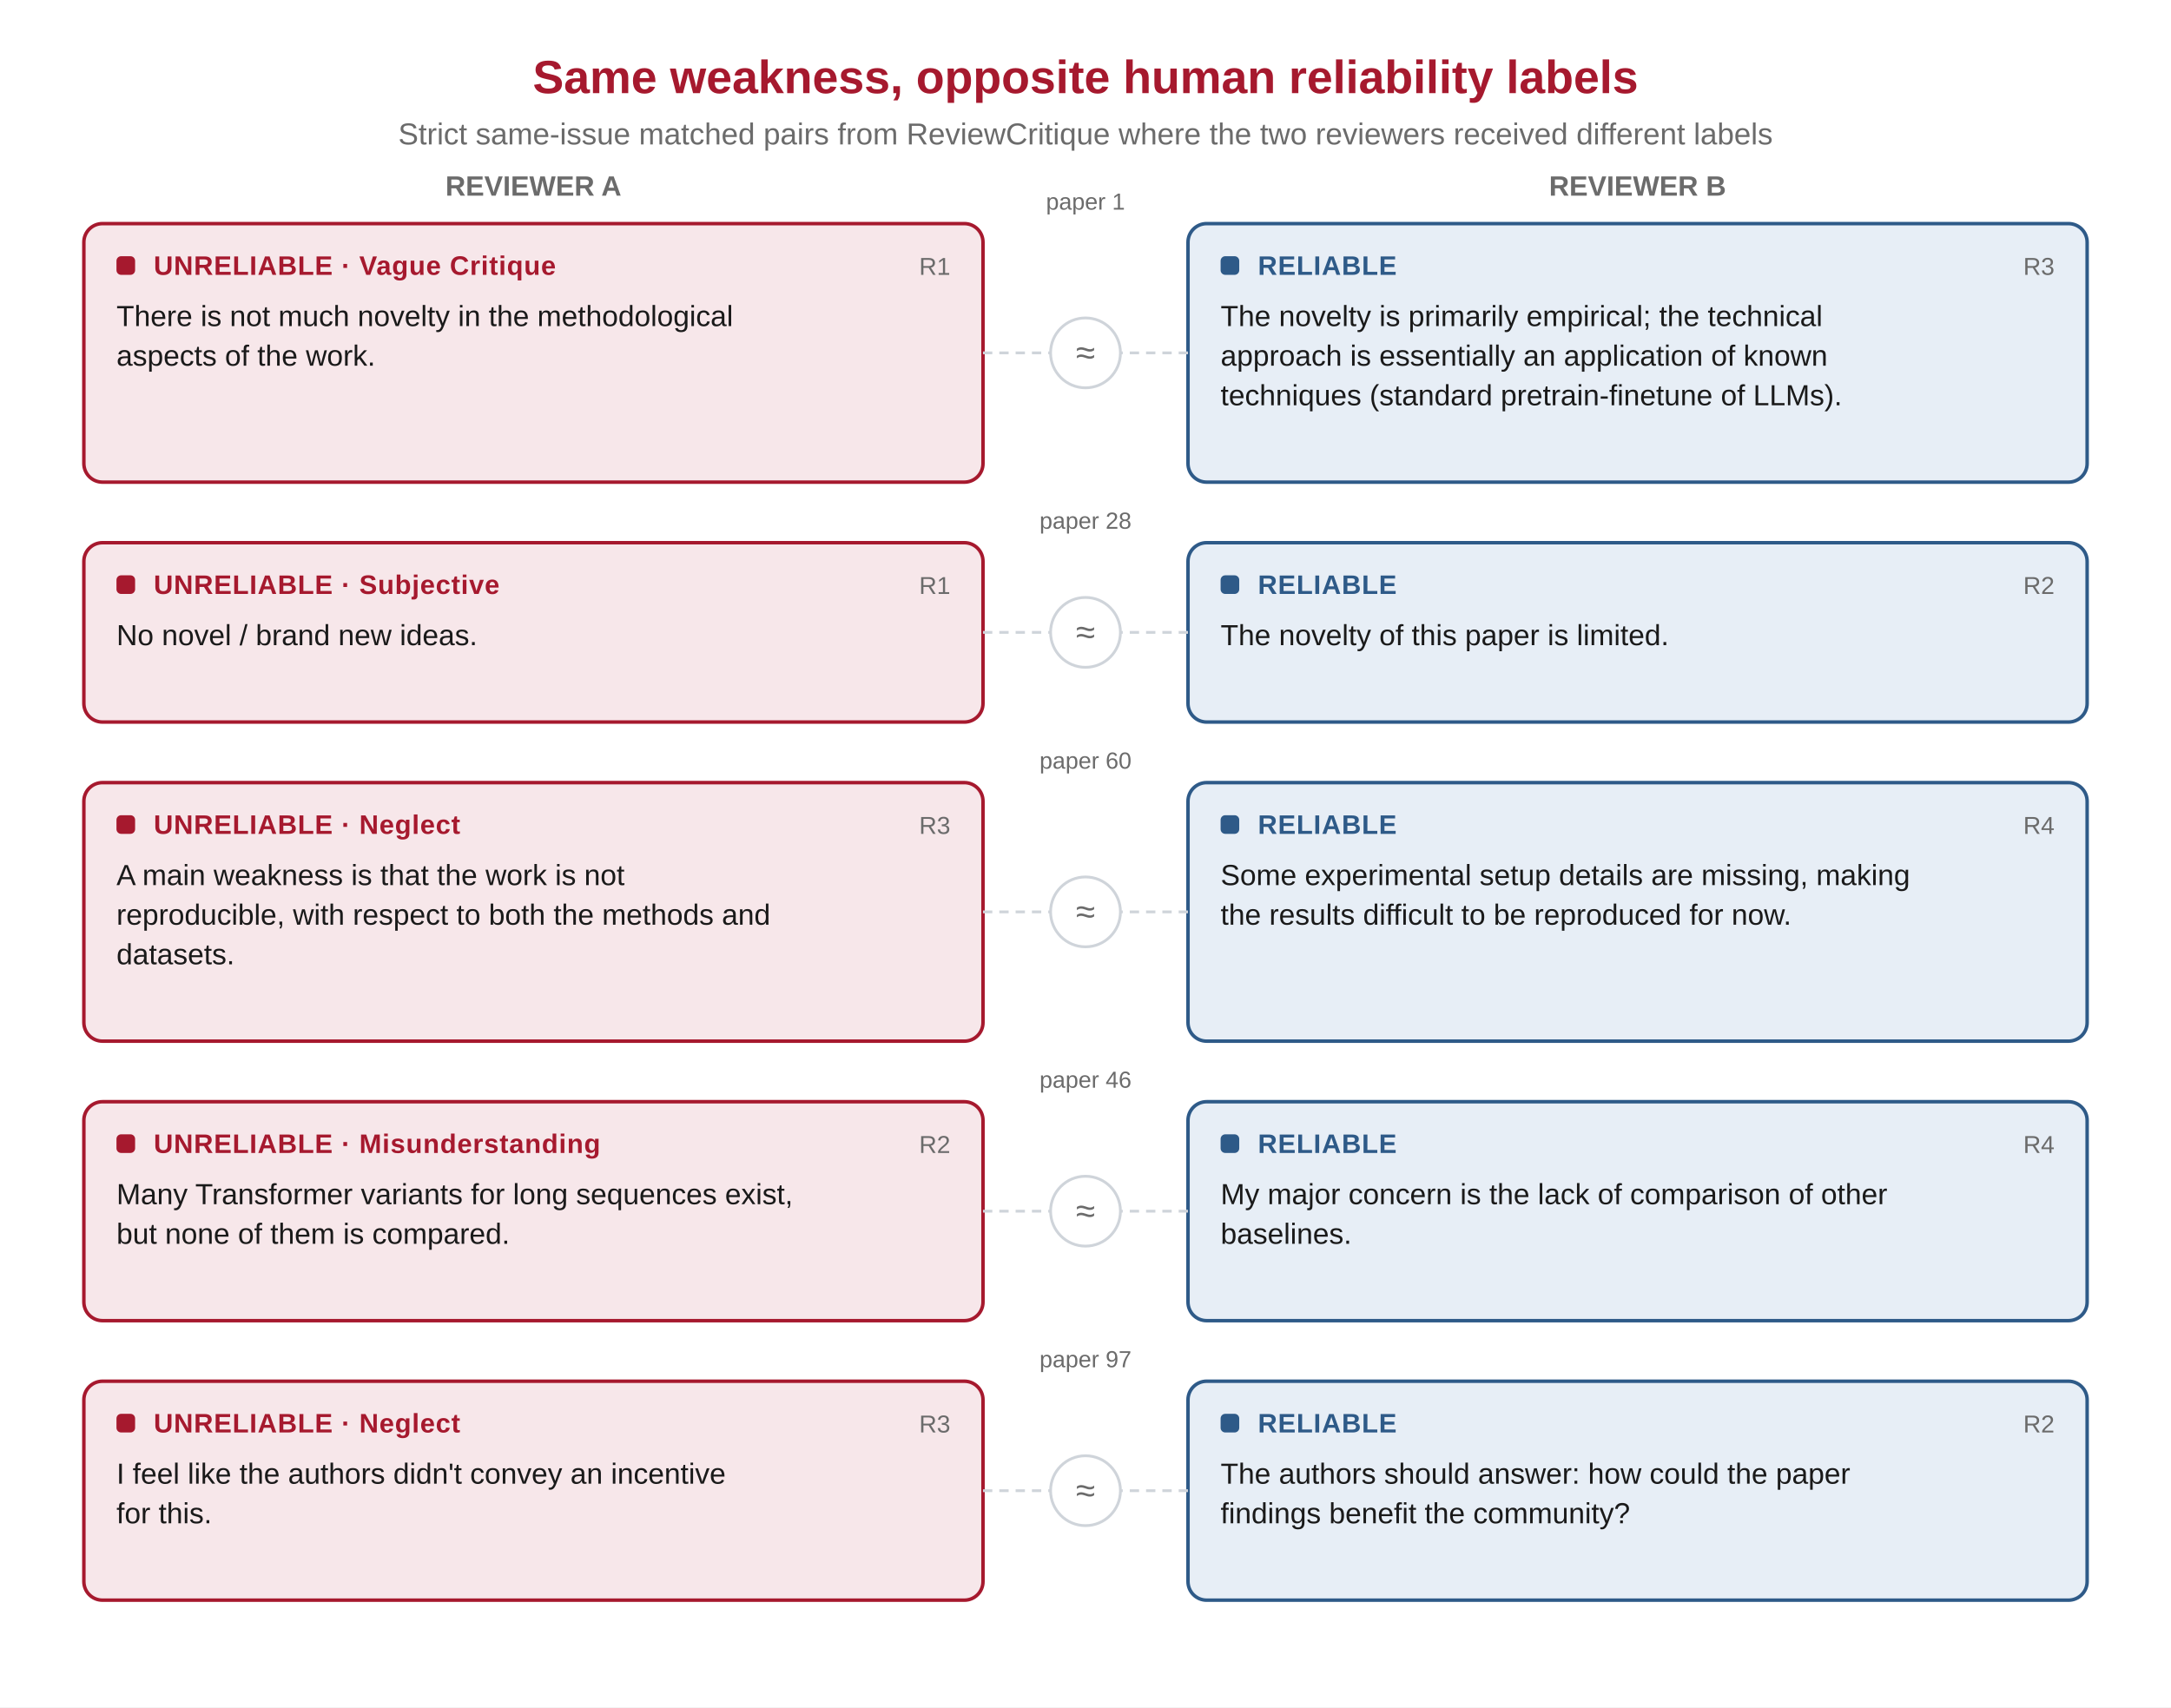
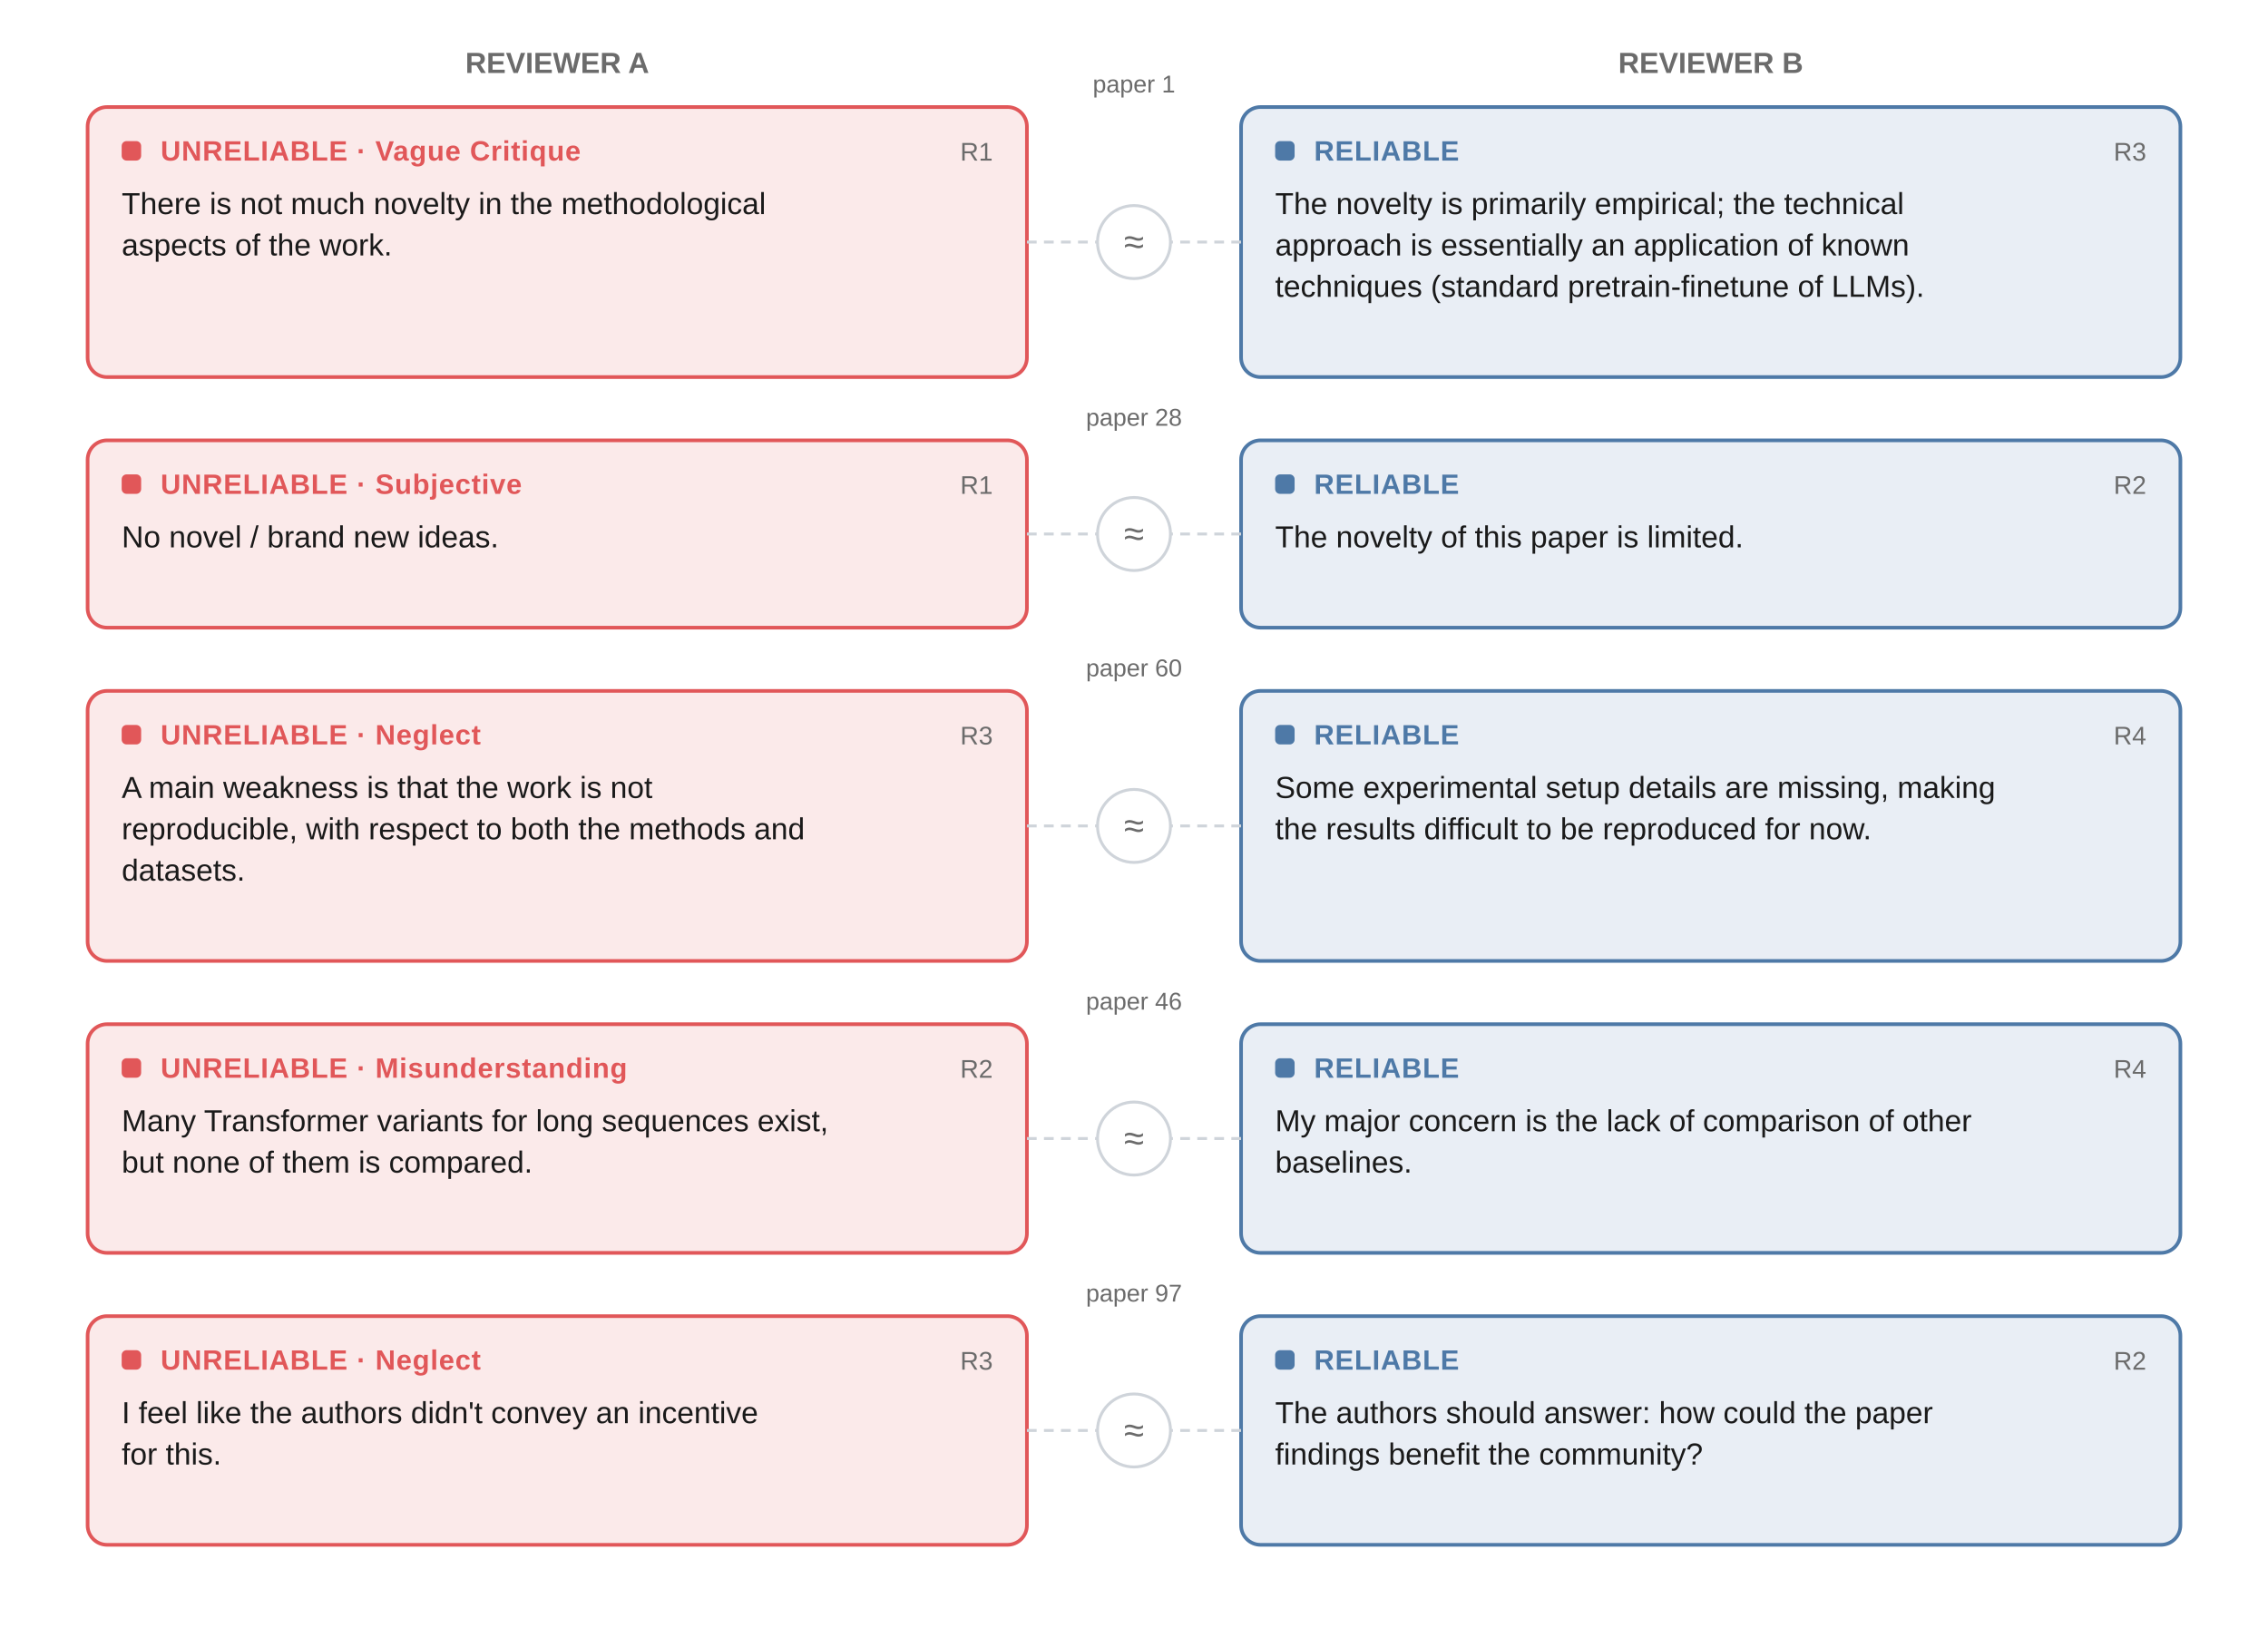
- <svg xmlns="http://www.w3.org/2000/svg" width="932" height="733" viewBox="0 0 932 733" font-family="'Helvetica Neue',Arial,sans-serif">
-   <rect width="932" height="733" fill="#ffffff" />
-   <text x="466.0" y="40" text-anchor="middle" font-size="20" font-weight="700" fill="#A6192E">Same weakness, opposite human reliability labels</text>
-   <text x="466.0" y="62" text-anchor="middle" font-size="13" fill="#6b6b6b">Strict same-issue matched pairs from ReviewCritique where the two reviewers received different labels</text>
-   <text x="229.0" y="84" text-anchor="middle" font-size="12" font-weight="600" fill="#6b6b6b">REVIEWER A</text>
-   <text x="703.0" y="84" text-anchor="middle" font-size="12" font-weight="600" fill="#6b6b6b">REVIEWER B</text>
-   <rect x="36" y="96" width="386" height="111" rx="8" fill="#f7e7ea" stroke="#A6192E" stroke-width="1.5" />
-   <rect x="50" y="110" width="8" height="8" rx="2" fill="#A6192E" />
-   <text x="66" y="118" font-size="11.5" font-weight="700" fill="#A6192E" letter-spacing="0.3">UNRELIABLE · Vague Critique</text>
-   <text x="408" y="118" text-anchor="end" font-size="10.5" fill="#6b6b6b">R1</text>
-   <text x="50" y="140" font-size="12.5" fill="#1a1a1a">There is not much novelty in the methodological</text>
-   <text x="50" y="157" font-size="12.5" fill="#1a1a1a">aspects of the work.</text>
-   <rect x="510" y="96" width="386" height="111" rx="8" fill="#e7eef6" stroke="#2E5A88" stroke-width="1.5" />
-   <rect x="524" y="110" width="8" height="8" rx="2" fill="#2E5A88" />
-   <text x="540" y="118" font-size="11.5" font-weight="700" fill="#2E5A88" letter-spacing="0.3">RELIABLE</text>
-   <text x="882" y="118" text-anchor="end" font-size="10.5" fill="#6b6b6b">R3</text>
-   <text x="524" y="140" font-size="12.5" fill="#1a1a1a">The novelty is primarily empirical; the technical</text>
-   <text x="524" y="157" font-size="12.5" fill="#1a1a1a">approach is essentially an application of known</text>
-   <text x="524" y="174" font-size="12.5" fill="#1a1a1a">techniques (standard pretrain-finetune of LLMs).</text>
-   <line x1="422" y1="151.5" x2="510" y2="151.5" stroke="#cfd4da" stroke-width="1.2" stroke-dasharray="4 3" />
-   <circle cx="466.0" cy="151.5" r="15" fill="#fff" stroke="#cfd4da" stroke-width="1.2" />
-   <text x="466.0" y="156.5" text-anchor="middle" font-size="15" fill="#6b6b6b">≈</text>
-   <text x="466.0" y="90" text-anchor="middle" font-size="10" fill="#6b6b6b">paper 1</text>
-   <rect x="36" y="233" width="386" height="77" rx="8" fill="#f7e7ea" stroke="#A6192E" stroke-width="1.5" />
-   <rect x="50" y="247" width="8" height="8" rx="2" fill="#A6192E" />
-   <text x="66" y="255" font-size="11.5" font-weight="700" fill="#A6192E" letter-spacing="0.3">UNRELIABLE · Subjective</text>
-   <text x="408" y="255" text-anchor="end" font-size="10.5" fill="#6b6b6b">R1</text>
-   <text x="50" y="277" font-size="12.5" fill="#1a1a1a">No novel / brand new ideas.</text>
-   <rect x="510" y="233" width="386" height="77" rx="8" fill="#e7eef6" stroke="#2E5A88" stroke-width="1.5" />
-   <rect x="524" y="247" width="8" height="8" rx="2" fill="#2E5A88" />
-   <text x="540" y="255" font-size="11.5" font-weight="700" fill="#2E5A88" letter-spacing="0.3">RELIABLE</text>
-   <text x="882" y="255" text-anchor="end" font-size="10.5" fill="#6b6b6b">R2</text>
-   <text x="524" y="277" font-size="12.5" fill="#1a1a1a">The novelty of this paper is limited.</text>
-   <line x1="422" y1="271.5" x2="510" y2="271.5" stroke="#cfd4da" stroke-width="1.2" stroke-dasharray="4 3" />
-   <circle cx="466.0" cy="271.5" r="15" fill="#fff" stroke="#cfd4da" stroke-width="1.2" />
-   <text x="466.0" y="276.5" text-anchor="middle" font-size="15" fill="#6b6b6b">≈</text>
-   <text x="466.0" y="227" text-anchor="middle" font-size="10" fill="#6b6b6b">paper 28</text>
-   <rect x="36" y="336" width="386" height="111" rx="8" fill="#f7e7ea" stroke="#A6192E" stroke-width="1.5" />
-   <rect x="50" y="350" width="8" height="8" rx="2" fill="#A6192E" />
-   <text x="66" y="358" font-size="11.5" font-weight="700" fill="#A6192E" letter-spacing="0.3">UNRELIABLE · Neglect</text>
-   <text x="408" y="358" text-anchor="end" font-size="10.5" fill="#6b6b6b">R3</text>
-   <text x="50" y="380" font-size="12.5" fill="#1a1a1a">A main weakness is that the work is not</text>
-   <text x="50" y="397" font-size="12.5" fill="#1a1a1a">reproducible, with respect to both the methods and</text>
-   <text x="50" y="414" font-size="12.5" fill="#1a1a1a">datasets.</text>
-   <rect x="510" y="336" width="386" height="111" rx="8" fill="#e7eef6" stroke="#2E5A88" stroke-width="1.5" />
-   <rect x="524" y="350" width="8" height="8" rx="2" fill="#2E5A88" />
-   <text x="540" y="358" font-size="11.5" font-weight="700" fill="#2E5A88" letter-spacing="0.3">RELIABLE</text>
-   <text x="882" y="358" text-anchor="end" font-size="10.5" fill="#6b6b6b">R4</text>
-   <text x="524" y="380" font-size="12.5" fill="#1a1a1a">Some experimental setup details are missing, making</text>
-   <text x="524" y="397" font-size="12.5" fill="#1a1a1a">the results difficult to be reproduced for now.</text>
-   <line x1="422" y1="391.5" x2="510" y2="391.5" stroke="#cfd4da" stroke-width="1.2" stroke-dasharray="4 3" />
-   <circle cx="466.0" cy="391.5" r="15" fill="#fff" stroke="#cfd4da" stroke-width="1.2" />
-   <text x="466.0" y="396.5" text-anchor="middle" font-size="15" fill="#6b6b6b">≈</text>
-   <text x="466.0" y="330" text-anchor="middle" font-size="10" fill="#6b6b6b">paper 60</text>
-   <rect x="36" y="473" width="386" height="94" rx="8" fill="#f7e7ea" stroke="#A6192E" stroke-width="1.5" />
-   <rect x="50" y="487" width="8" height="8" rx="2" fill="#A6192E" />
-   <text x="66" y="495" font-size="11.5" font-weight="700" fill="#A6192E" letter-spacing="0.3">UNRELIABLE · Misunderstanding</text>
-   <text x="408" y="495" text-anchor="end" font-size="10.5" fill="#6b6b6b">R2</text>
-   <text x="50" y="517" font-size="12.5" fill="#1a1a1a">Many Transformer variants for long sequences exist,</text>
-   <text x="50" y="534" font-size="12.5" fill="#1a1a1a">but none of them is compared.</text>
-   <rect x="510" y="473" width="386" height="94" rx="8" fill="#e7eef6" stroke="#2E5A88" stroke-width="1.5" />
-   <rect x="524" y="487" width="8" height="8" rx="2" fill="#2E5A88" />
-   <text x="540" y="495" font-size="11.5" font-weight="700" fill="#2E5A88" letter-spacing="0.3">RELIABLE</text>
-   <text x="882" y="495" text-anchor="end" font-size="10.5" fill="#6b6b6b">R4</text>
-   <text x="524" y="517" font-size="12.5" fill="#1a1a1a">My major concern is the lack of comparison of other</text>
-   <text x="524" y="534" font-size="12.5" fill="#1a1a1a">baselines.</text>
-   <line x1="422" y1="520.0" x2="510" y2="520.0" stroke="#cfd4da" stroke-width="1.2" stroke-dasharray="4 3" />
-   <circle cx="466.0" cy="520.0" r="15" fill="#fff" stroke="#cfd4da" stroke-width="1.2" />
-   <text x="466.0" y="525.0" text-anchor="middle" font-size="15" fill="#6b6b6b">≈</text>
-   <text x="466.0" y="467" text-anchor="middle" font-size="10" fill="#6b6b6b">paper 46</text>
-   <rect x="36" y="593" width="386" height="94" rx="8" fill="#f7e7ea" stroke="#A6192E" stroke-width="1.5" />
-   <rect x="50" y="607" width="8" height="8" rx="2" fill="#A6192E" />
-   <text x="66" y="615" font-size="11.5" font-weight="700" fill="#A6192E" letter-spacing="0.3">UNRELIABLE · Neglect</text>
-   <text x="408" y="615" text-anchor="end" font-size="10.5" fill="#6b6b6b">R3</text>
-   <text x="50" y="637" font-size="12.5" fill="#1a1a1a">I feel like the authors didn't convey an incentive</text>
-   <text x="50" y="654" font-size="12.5" fill="#1a1a1a">for this.</text>
-   <rect x="510" y="593" width="386" height="94" rx="8" fill="#e7eef6" stroke="#2E5A88" stroke-width="1.5" />
-   <rect x="524" y="607" width="8" height="8" rx="2" fill="#2E5A88" />
-   <text x="540" y="615" font-size="11.5" font-weight="700" fill="#2E5A88" letter-spacing="0.3">RELIABLE</text>
-   <text x="882" y="615" text-anchor="end" font-size="10.5" fill="#6b6b6b">R2</text>
-   <text x="524" y="637" font-size="12.5" fill="#1a1a1a">The authors should answer: how could the paper</text>
-   <text x="524" y="654" font-size="12.5" fill="#1a1a1a">findings benefit the community?</text>
-   <line x1="422" y1="640.0" x2="510" y2="640.0" stroke="#cfd4da" stroke-width="1.2" stroke-dasharray="4 3" />
-   <circle cx="466.0" cy="640.0" r="15" fill="#fff" stroke="#cfd4da" stroke-width="1.2" />
-   <text x="466.0" y="645.0" text-anchor="middle" font-size="15" fill="#6b6b6b">≈</text>
-   <text x="466.0" y="587" text-anchor="middle" font-size="10" fill="#6b6b6b">paper 97</text>
+ <svg xmlns="http://www.w3.org/2000/svg" width="932" height="677" viewBox="0 0 932 677" font-family="'Helvetica Neue',Arial,sans-serif">
+   <rect width="932" height="677" fill="#ffffff" />
+   <text x="229.0" y="30" text-anchor="middle" font-size="12" font-weight="600" fill="#6b6b6b">REVIEWER A</text>
+   <text x="703.0" y="30" text-anchor="middle" font-size="12" font-weight="600" fill="#6b6b6b">REVIEWER B</text>
+   <rect x="36" y="44" width="386" height="111" rx="8" fill="#fbeaea" stroke="#E15759" stroke-width="1.5" />
+   <rect x="50" y="58" width="8" height="8" rx="2" fill="#E15759" />
+   <text x="66" y="66" font-size="11.5" font-weight="700" fill="#E15759" letter-spacing="0.3">UNRELIABLE · Vague Critique</text>
+   <text x="408" y="66" text-anchor="end" font-size="10.5" fill="#6b6b6b">R1</text>
+   <text x="50" y="88" font-size="12.5" fill="#1a1a1a">There is not much novelty in the methodological</text>
+   <text x="50" y="105" font-size="12.5" fill="#1a1a1a">aspects of the work.</text>
+   <rect x="510" y="44" width="386" height="111" rx="8" fill="#e9eef5" stroke="#4E79A7" stroke-width="1.5" />
+   <rect x="524" y="58" width="8" height="8" rx="2" fill="#4E79A7" />
+   <text x="540" y="66" font-size="11.5" font-weight="700" fill="#4E79A7" letter-spacing="0.3">RELIABLE</text>
+   <text x="882" y="66" text-anchor="end" font-size="10.5" fill="#6b6b6b">R3</text>
+   <text x="524" y="88" font-size="12.5" fill="#1a1a1a">The novelty is primarily empirical; the technical</text>
+   <text x="524" y="105" font-size="12.5" fill="#1a1a1a">approach is essentially an application of known</text>
+   <text x="524" y="122" font-size="12.5" fill="#1a1a1a">techniques (standard pretrain-finetune of LLMs).</text>
+   <line x1="422" y1="99.5" x2="510" y2="99.5" stroke="#cfd4da" stroke-width="1.2" stroke-dasharray="4 3" />
+   <circle cx="466.0" cy="99.5" r="15" fill="#fff" stroke="#cfd4da" stroke-width="1.2" />
+   <text x="466.0" y="104.5" text-anchor="middle" font-size="15" fill="#6b6b6b">≈</text>
+   <text x="466.0" y="38" text-anchor="middle" font-size="10" fill="#6b6b6b">paper 1</text>
+   <rect x="36" y="181" width="386" height="77" rx="8" fill="#fbeaea" stroke="#E15759" stroke-width="1.5" />
+   <rect x="50" y="195" width="8" height="8" rx="2" fill="#E15759" />
+   <text x="66" y="203" font-size="11.5" font-weight="700" fill="#E15759" letter-spacing="0.3">UNRELIABLE · Subjective</text>
+   <text x="408" y="203" text-anchor="end" font-size="10.5" fill="#6b6b6b">R1</text>
+   <text x="50" y="225" font-size="12.5" fill="#1a1a1a">No novel / brand new ideas.</text>
+   <rect x="510" y="181" width="386" height="77" rx="8" fill="#e9eef5" stroke="#4E79A7" stroke-width="1.5" />
+   <rect x="524" y="195" width="8" height="8" rx="2" fill="#4E79A7" />
+   <text x="540" y="203" font-size="11.5" font-weight="700" fill="#4E79A7" letter-spacing="0.3">RELIABLE</text>
+   <text x="882" y="203" text-anchor="end" font-size="10.5" fill="#6b6b6b">R2</text>
+   <text x="524" y="225" font-size="12.5" fill="#1a1a1a">The novelty of this paper is limited.</text>
+   <line x1="422" y1="219.5" x2="510" y2="219.5" stroke="#cfd4da" stroke-width="1.2" stroke-dasharray="4 3" />
+   <circle cx="466.0" cy="219.5" r="15" fill="#fff" stroke="#cfd4da" stroke-width="1.2" />
+   <text x="466.0" y="224.5" text-anchor="middle" font-size="15" fill="#6b6b6b">≈</text>
+   <text x="466.0" y="175" text-anchor="middle" font-size="10" fill="#6b6b6b">paper 28</text>
+   <rect x="36" y="284" width="386" height="111" rx="8" fill="#fbeaea" stroke="#E15759" stroke-width="1.5" />
+   <rect x="50" y="298" width="8" height="8" rx="2" fill="#E15759" />
+   <text x="66" y="306" font-size="11.5" font-weight="700" fill="#E15759" letter-spacing="0.3">UNRELIABLE · Neglect</text>
+   <text x="408" y="306" text-anchor="end" font-size="10.5" fill="#6b6b6b">R3</text>
+   <text x="50" y="328" font-size="12.5" fill="#1a1a1a">A main weakness is that the work is not</text>
+   <text x="50" y="345" font-size="12.5" fill="#1a1a1a">reproducible, with respect to both the methods and</text>
+   <text x="50" y="362" font-size="12.5" fill="#1a1a1a">datasets.</text>
+   <rect x="510" y="284" width="386" height="111" rx="8" fill="#e9eef5" stroke="#4E79A7" stroke-width="1.5" />
+   <rect x="524" y="298" width="8" height="8" rx="2" fill="#4E79A7" />
+   <text x="540" y="306" font-size="11.5" font-weight="700" fill="#4E79A7" letter-spacing="0.3">RELIABLE</text>
+   <text x="882" y="306" text-anchor="end" font-size="10.5" fill="#6b6b6b">R4</text>
+   <text x="524" y="328" font-size="12.5" fill="#1a1a1a">Some experimental setup details are missing, making</text>
+   <text x="524" y="345" font-size="12.5" fill="#1a1a1a">the results difficult to be reproduced for now.</text>
+   <line x1="422" y1="339.5" x2="510" y2="339.5" stroke="#cfd4da" stroke-width="1.2" stroke-dasharray="4 3" />
+   <circle cx="466.0" cy="339.5" r="15" fill="#fff" stroke="#cfd4da" stroke-width="1.2" />
+   <text x="466.0" y="344.5" text-anchor="middle" font-size="15" fill="#6b6b6b">≈</text>
+   <text x="466.0" y="278" text-anchor="middle" font-size="10" fill="#6b6b6b">paper 60</text>
+   <rect x="36" y="421" width="386" height="94" rx="8" fill="#fbeaea" stroke="#E15759" stroke-width="1.5" />
+   <rect x="50" y="435" width="8" height="8" rx="2" fill="#E15759" />
+   <text x="66" y="443" font-size="11.5" font-weight="700" fill="#E15759" letter-spacing="0.3">UNRELIABLE · Misunderstanding</text>
+   <text x="408" y="443" text-anchor="end" font-size="10.5" fill="#6b6b6b">R2</text>
+   <text x="50" y="465" font-size="12.5" fill="#1a1a1a">Many Transformer variants for long sequences exist,</text>
+   <text x="50" y="482" font-size="12.5" fill="#1a1a1a">but none of them is compared.</text>
+   <rect x="510" y="421" width="386" height="94" rx="8" fill="#e9eef5" stroke="#4E79A7" stroke-width="1.5" />
+   <rect x="524" y="435" width="8" height="8" rx="2" fill="#4E79A7" />
+   <text x="540" y="443" font-size="11.5" font-weight="700" fill="#4E79A7" letter-spacing="0.3">RELIABLE</text>
+   <text x="882" y="443" text-anchor="end" font-size="10.5" fill="#6b6b6b">R4</text>
+   <text x="524" y="465" font-size="12.5" fill="#1a1a1a">My major concern is the lack of comparison of other</text>
+   <text x="524" y="482" font-size="12.5" fill="#1a1a1a">baselines.</text>
+   <line x1="422" y1="468.0" x2="510" y2="468.0" stroke="#cfd4da" stroke-width="1.2" stroke-dasharray="4 3" />
+   <circle cx="466.0" cy="468.0" r="15" fill="#fff" stroke="#cfd4da" stroke-width="1.2" />
+   <text x="466.0" y="473.0" text-anchor="middle" font-size="15" fill="#6b6b6b">≈</text>
+   <text x="466.0" y="415" text-anchor="middle" font-size="10" fill="#6b6b6b">paper 46</text>
+   <rect x="36" y="541" width="386" height="94" rx="8" fill="#fbeaea" stroke="#E15759" stroke-width="1.5" />
+   <rect x="50" y="555" width="8" height="8" rx="2" fill="#E15759" />
+   <text x="66" y="563" font-size="11.5" font-weight="700" fill="#E15759" letter-spacing="0.3">UNRELIABLE · Neglect</text>
+   <text x="408" y="563" text-anchor="end" font-size="10.5" fill="#6b6b6b">R3</text>
+   <text x="50" y="585" font-size="12.5" fill="#1a1a1a">I feel like the authors didn't convey an incentive</text>
+   <text x="50" y="602" font-size="12.5" fill="#1a1a1a">for this.</text>
+   <rect x="510" y="541" width="386" height="94" rx="8" fill="#e9eef5" stroke="#4E79A7" stroke-width="1.5" />
+   <rect x="524" y="555" width="8" height="8" rx="2" fill="#4E79A7" />
+   <text x="540" y="563" font-size="11.5" font-weight="700" fill="#4E79A7" letter-spacing="0.3">RELIABLE</text>
+   <text x="882" y="563" text-anchor="end" font-size="10.5" fill="#6b6b6b">R2</text>
+   <text x="524" y="585" font-size="12.5" fill="#1a1a1a">The authors should answer: how could the paper</text>
+   <text x="524" y="602" font-size="12.5" fill="#1a1a1a">findings benefit the community?</text>
+   <line x1="422" y1="588.0" x2="510" y2="588.0" stroke="#cfd4da" stroke-width="1.2" stroke-dasharray="4 3" />
+   <circle cx="466.0" cy="588.0" r="15" fill="#fff" stroke="#cfd4da" stroke-width="1.2" />
+   <text x="466.0" y="593.0" text-anchor="middle" font-size="15" fill="#6b6b6b">≈</text>
+   <text x="466.0" y="535" text-anchor="middle" font-size="10" fill="#6b6b6b">paper 97</text>
</svg>
